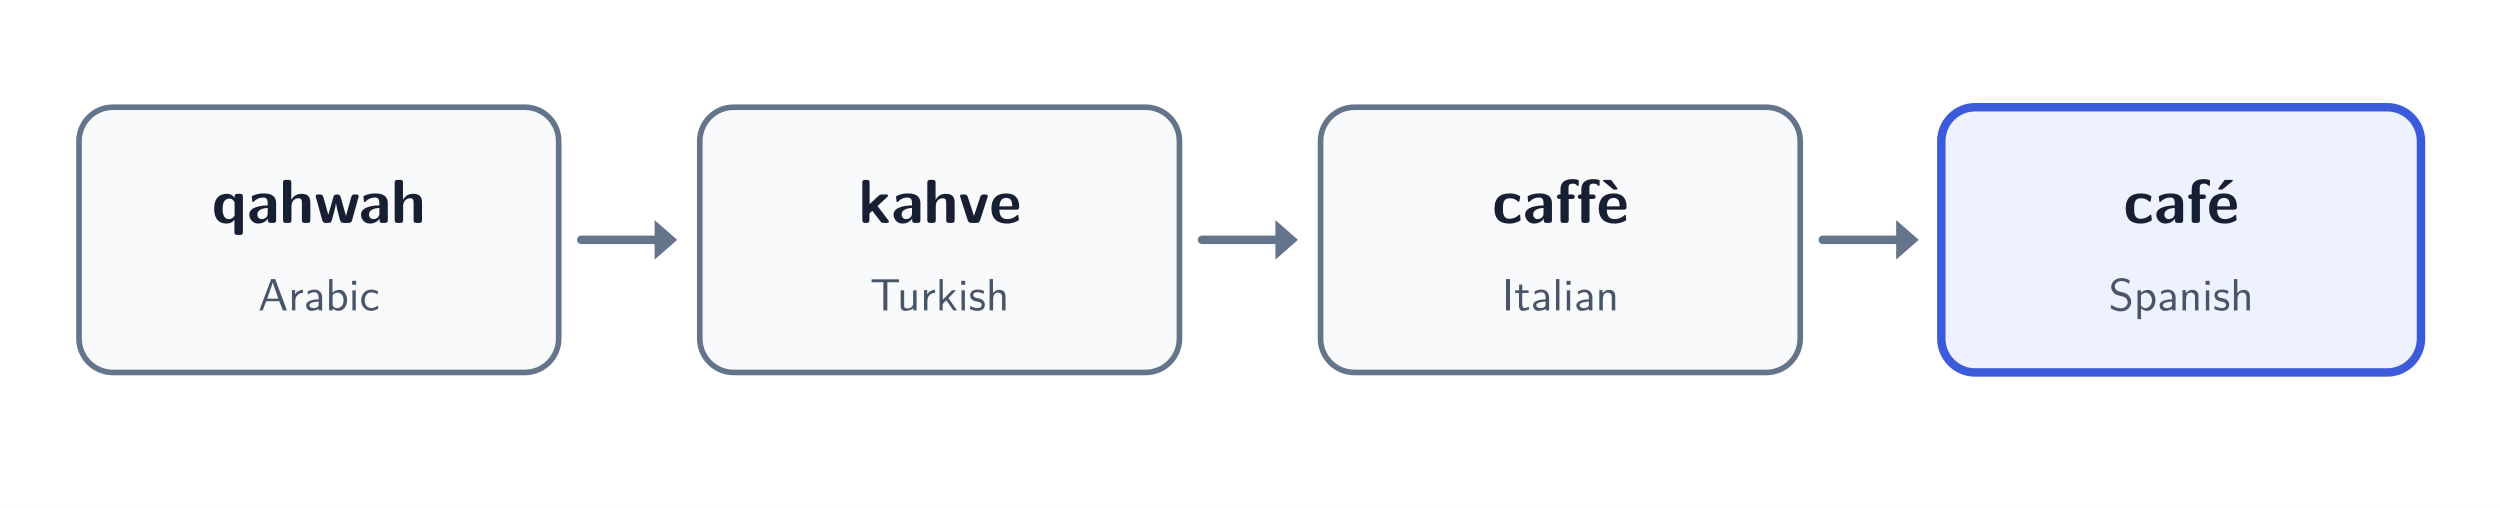
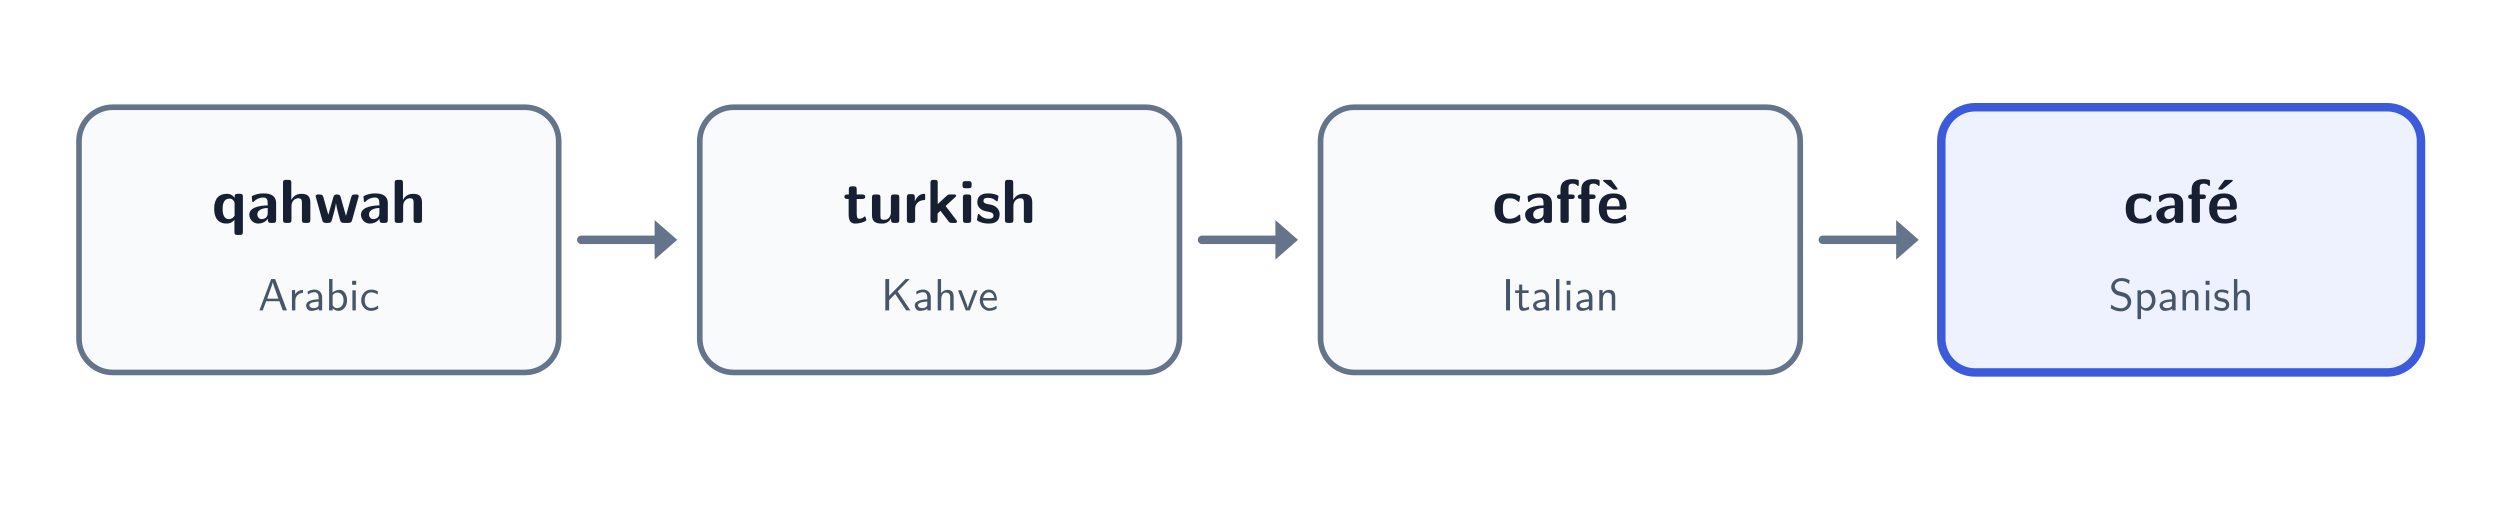
<svg xmlns="http://www.w3.org/2000/svg" width="886" height="180">
  <rect width="886" height="180" fill="#ffffff" />
  <rect x="28" y="38" width="170" height="94" rx="12" fill="#f8fafc" stroke="#64748b" stroke-width="2" />
  <text x="113" y="79" font-family="Latin Modern Sans" font-size="22" font-weight="700" text-anchor="middle" fill="#172033">qahwah</text>
  <text x="113" y="110" font-family="Latin Modern Sans" font-size="16" text-anchor="middle" fill="#475569">Arabic</text>
  <line x1="206" y1="85" x2="232" y2="85" stroke="#64748b" stroke-width="3" stroke-linecap="round" fill="none" />
  <path d="M 232 78 L 240 85 L 232 92 Z" fill="#64748b" />
  <rect x="248" y="38" width="170" height="94" rx="12" fill="#f8fafc" stroke="#64748b" stroke-width="2" />
-   <text x="333" y="79" font-family="Latin Modern Sans" font-size="22" font-weight="700" text-anchor="middle" fill="#172033">kahve</text>
-   <text x="333" y="110" font-family="Latin Modern Sans" font-size="16" text-anchor="middle" fill="#475569">Turkish</text>
+   <text x="333" y="79" font-family="Latin Modern Sans" font-size="22" font-weight="700" text-anchor="middle" fill="#172033">turkish</text>
+   <text x="333" y="110" font-family="Latin Modern Sans" font-size="16" text-anchor="middle" fill="#475569">Kahve</text>
  <line x1="426" y1="85" x2="452" y2="85" stroke="#64748b" stroke-width="3" stroke-linecap="round" fill="none" />
  <path d="M 452 78 L 460 85 L 452 92 Z" fill="#64748b" />
  <rect x="468" y="38" width="170" height="94" rx="12" fill="#f8fafc" stroke="#64748b" stroke-width="2" />
  <text x="553" y="79" font-family="Latin Modern Sans" font-size="22" font-weight="700" text-anchor="middle" fill="#172033">caffè</text>
  <text x="553" y="110" font-family="Latin Modern Sans" font-size="16" text-anchor="middle" fill="#475569">Italian</text>
  <line x1="646" y1="85" x2="672" y2="85" stroke="#64748b" stroke-width="3" stroke-linecap="round" fill="none" />
  <path d="M 672 78 L 680 85 L 672 92 Z" fill="#64748b" />
  <rect x="688" y="38" width="170" height="94" rx="12" fill="#eef2ff" stroke="#3b5bdb" stroke-width="3" />
  <text x="773" y="79" font-family="Latin Modern Sans" font-size="22" font-weight="700" text-anchor="middle" fill="#172033">café</text>
  <text x="773" y="110" font-family="Latin Modern Sans" font-size="16" text-anchor="middle" fill="#475569">Spanish</text>
</svg>
